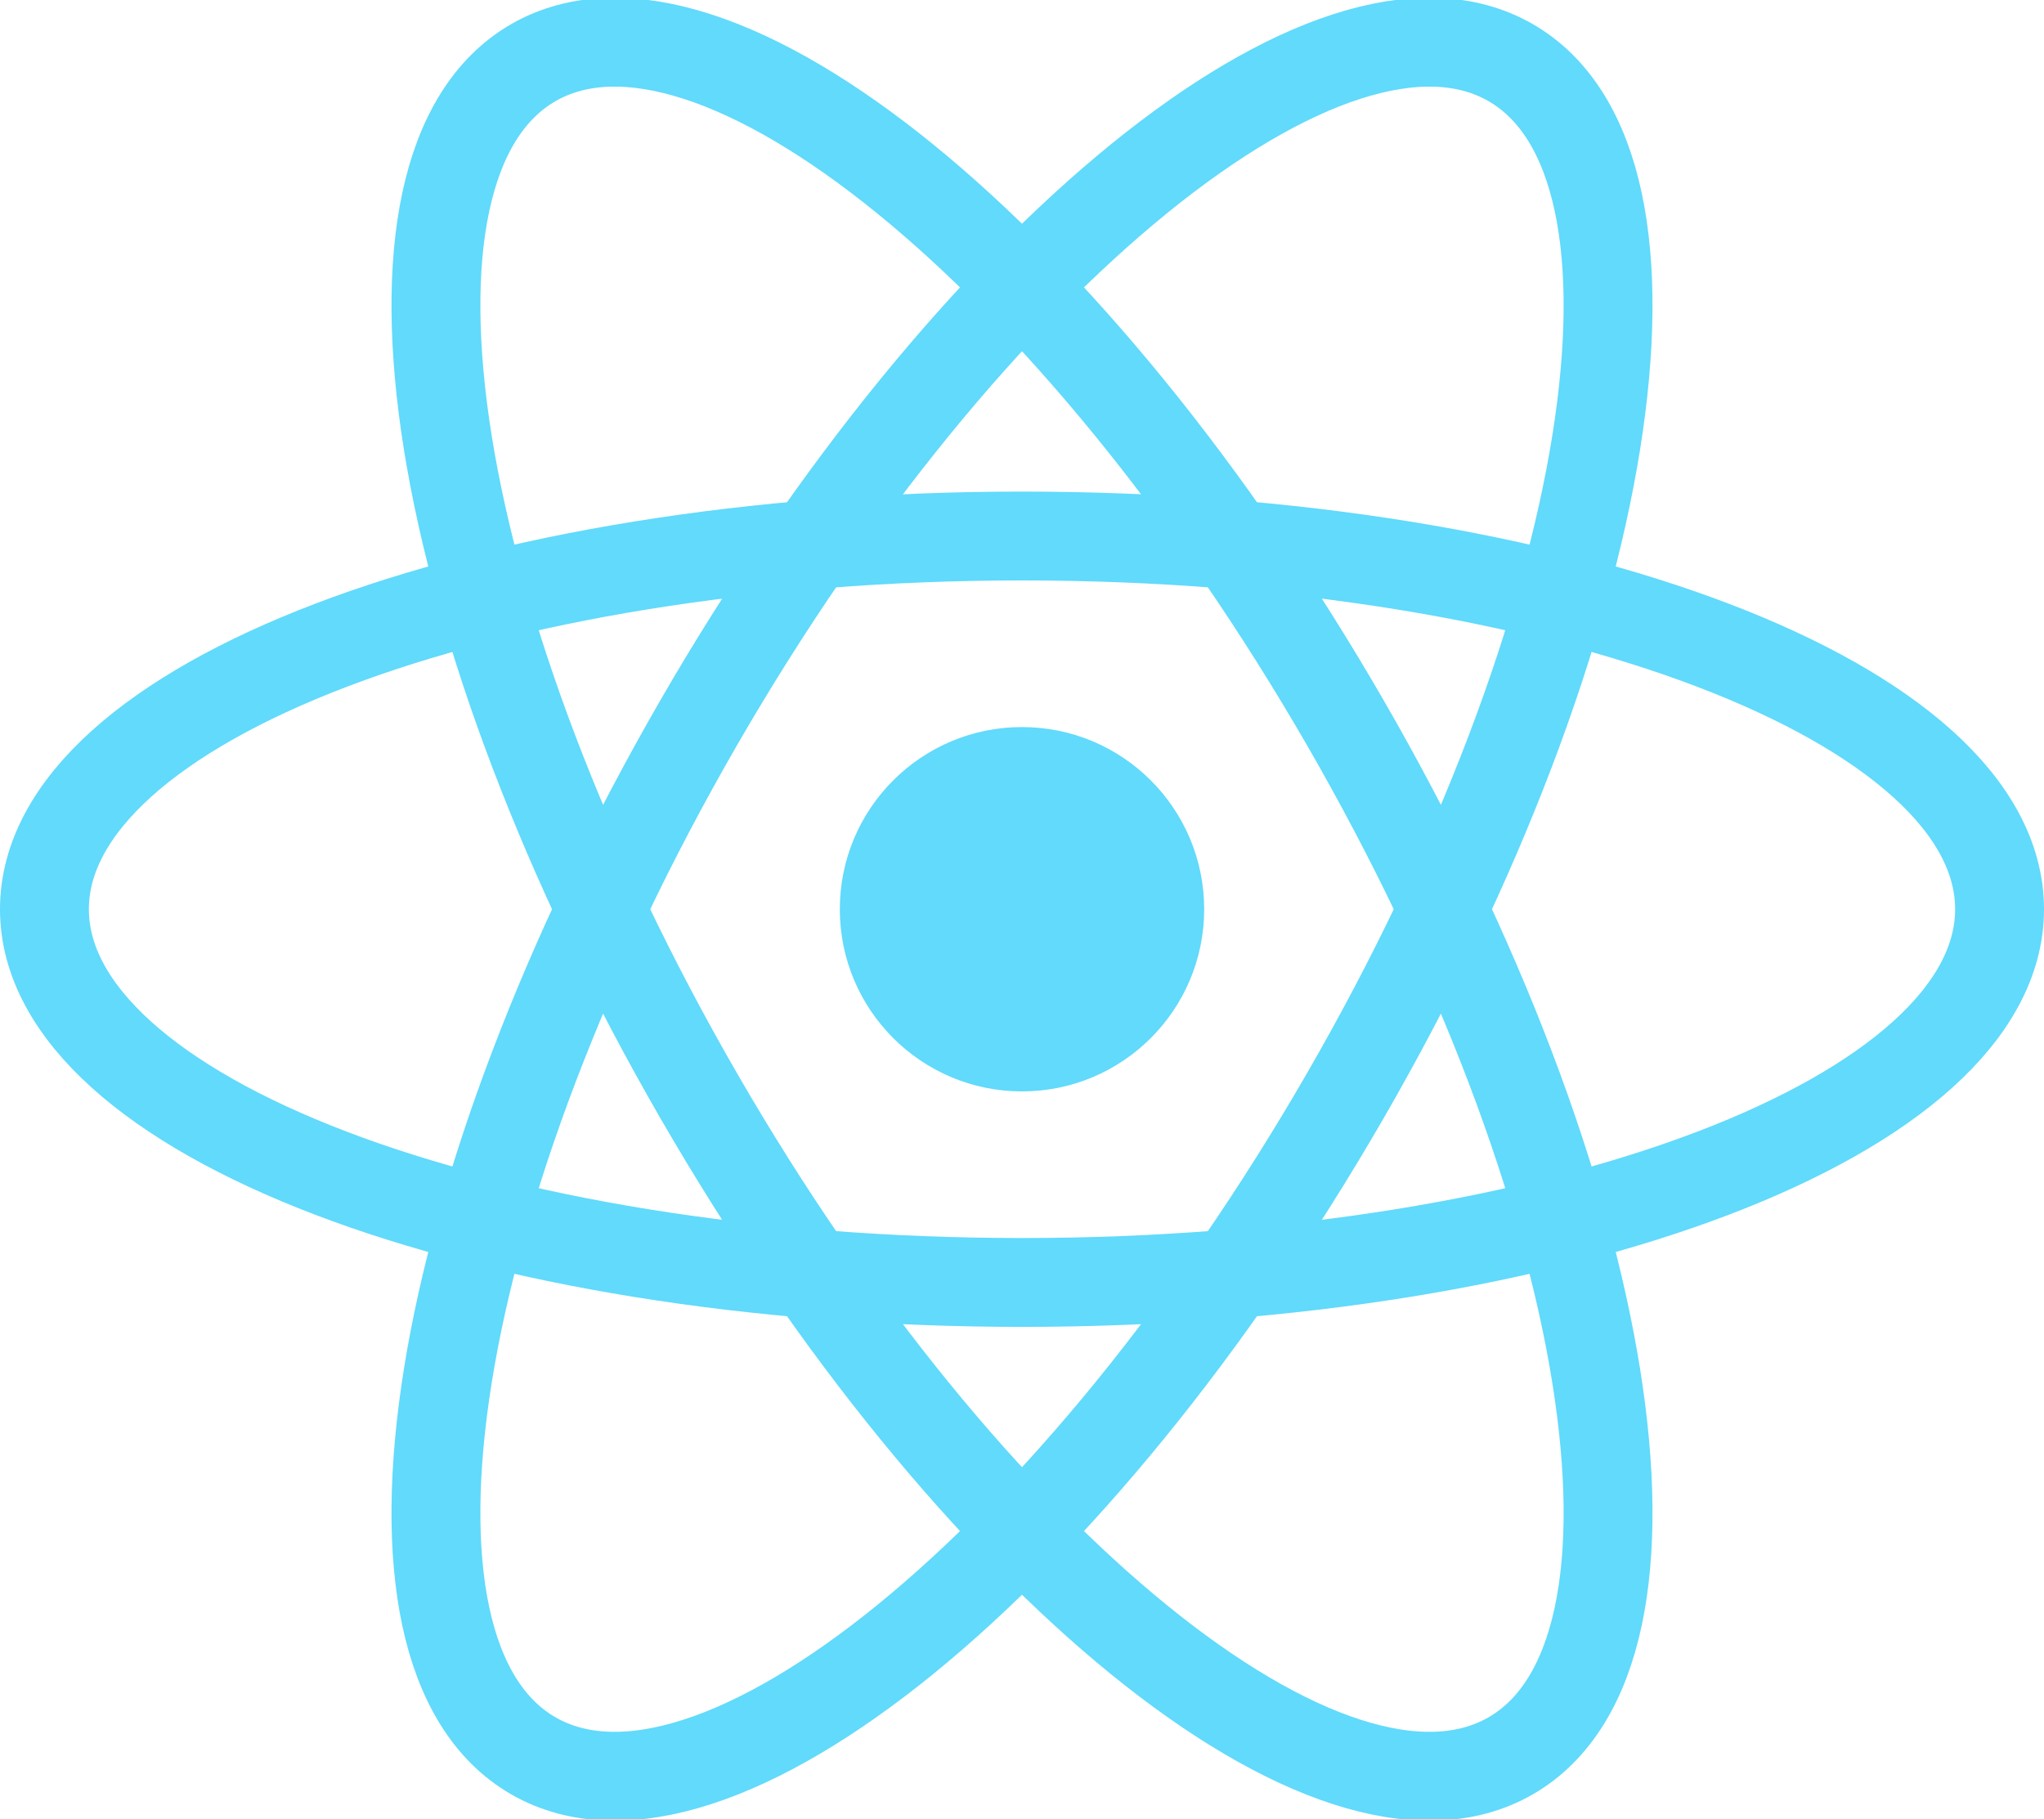
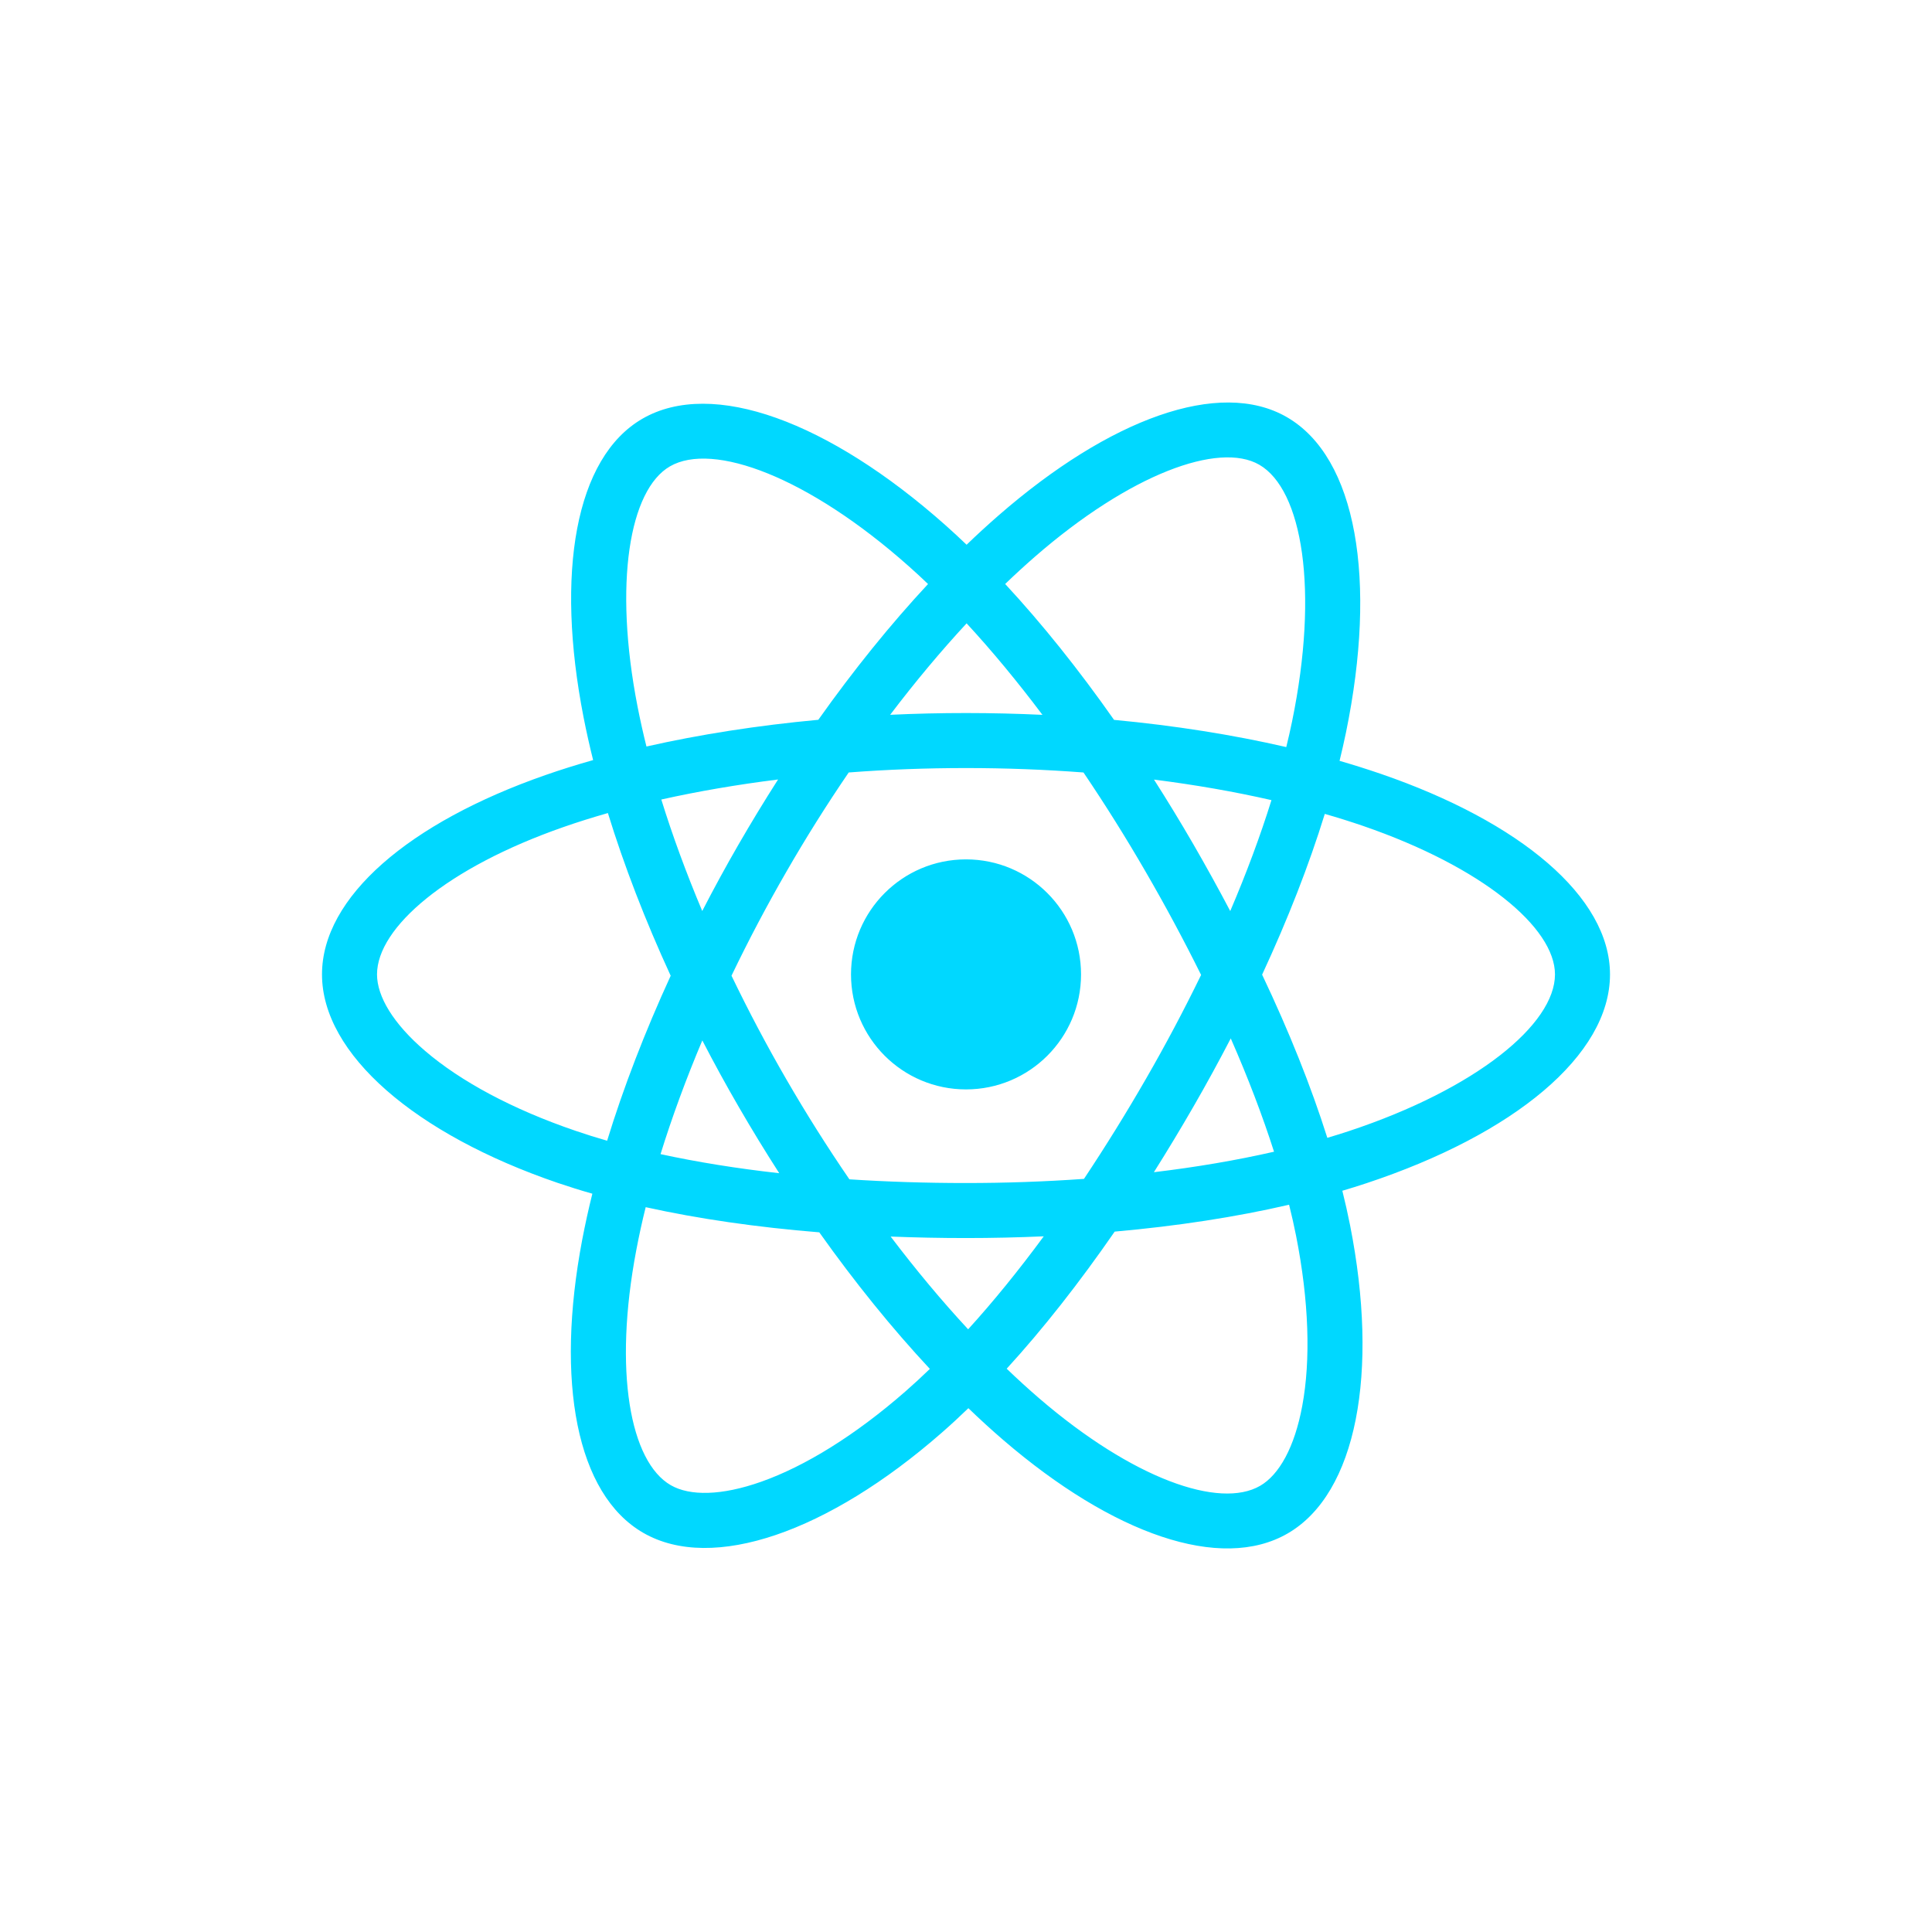
- <svg xmlns="http://www.w3.org/2000/svg" viewBox="-11.5 -10.232 23 20.463">
-   <circle cx="0" cy="0" r="2.05" fill="#61dafb" />
-   <g stroke="#61dafb" stroke-width="1" fill="none">
-     <ellipse rx="11" ry="4.2" />
-     <ellipse rx="11" ry="4.2" transform="rotate(60)" />
-     <ellipse rx="11" ry="4.2" transform="rotate(120)" />
-   </g>
+ <svg xmlns="http://www.w3.org/2000/svg" width="48" height="48" viewBox="0 0 48 48" fill="none">
+   <path d="M34.311 19.228C33.97 19.111 33.627 19.003 33.281 18.903C33.339 18.666 33.392 18.431 33.44 18.201C34.219 14.416 33.71 11.366 31.969 10.362C30.299 9.4 27.569 10.403 24.812 12.803C24.54 13.04 24.274 13.284 24.015 13.534C23.841 13.367 23.665 13.204 23.485 13.044C20.595 10.479 17.698 9.397 15.959 10.404C14.291 11.37 13.797 14.236 14.499 17.823C14.569 18.179 14.648 18.532 14.736 18.884C14.326 19 13.93 19.124 13.552 19.256C10.164 20.437 8 22.288 8 24.209C8 26.192 10.323 28.181 13.851 29.387C14.138 29.484 14.426 29.575 14.717 29.657C14.622 30.036 14.539 30.417 14.465 30.8C13.796 34.325 14.319 37.124 15.982 38.083C17.7 39.074 20.584 38.056 23.391 35.601C23.619 35.402 23.842 35.196 24.059 34.986C24.34 35.257 24.628 35.52 24.924 35.775C27.644 38.115 30.33 39.06 31.992 38.098C33.708 37.105 34.266 34.098 33.542 30.44C33.485 30.153 33.421 29.868 33.35 29.584C33.552 29.524 33.751 29.463 33.945 29.398C37.613 28.183 40 26.218 40 24.209C40 22.281 37.767 20.418 34.311 19.228ZM33.515 28.101C33.34 28.159 33.16 28.215 32.977 28.269C32.572 26.987 32.026 25.624 31.357 24.215C31.995 22.84 32.521 21.494 32.914 20.221C33.242 20.315 33.559 20.415 33.866 20.52C36.827 21.54 38.633 23.047 38.633 24.209C38.633 25.445 36.682 27.051 33.515 28.101ZM32.201 30.705C32.521 32.323 32.567 33.785 32.354 34.929C32.164 35.956 31.781 36.641 31.307 36.915C30.298 37.499 28.142 36.74 25.816 34.739C25.541 34.502 25.273 34.257 25.011 34.005C25.913 33.019 26.814 31.872 27.694 30.599C29.241 30.462 30.702 30.238 32.027 29.931C32.093 30.195 32.151 30.453 32.201 30.705ZM18.91 36.814C17.924 37.162 17.14 37.172 16.665 36.899C15.656 36.317 15.236 34.069 15.809 31.055C15.877 30.698 15.954 30.344 16.042 29.992C17.353 30.282 18.804 30.491 20.355 30.617C21.24 31.863 22.167 33.008 23.102 34.01C22.903 34.203 22.7 34.39 22.492 34.572C21.25 35.657 20.006 36.427 18.91 36.814ZM14.294 28.093C12.733 27.56 11.445 26.867 10.562 26.11C9.768 25.431 9.367 24.756 9.367 24.209C9.367 23.043 11.104 21.557 14.002 20.547C14.353 20.424 14.721 20.309 15.103 20.2C15.504 21.503 16.029 22.865 16.663 24.242C16.021 25.639 15.488 27.023 15.084 28.341C14.818 28.265 14.555 28.182 14.294 28.093ZM15.841 17.561C15.24 14.488 15.639 12.169 16.644 11.587C17.715 10.967 20.082 11.851 22.577 14.067C22.74 14.211 22.9 14.359 23.057 14.51C22.128 15.508 21.209 16.645 20.331 17.883C18.826 18.023 17.386 18.247 16.061 18.547C15.979 18.22 15.906 17.891 15.841 17.561ZM29.645 20.969C29.332 20.429 29.007 19.895 28.671 19.369C29.692 19.498 30.671 19.669 31.589 19.879C31.314 20.763 30.97 21.687 30.565 22.635C30.269 22.073 29.962 21.518 29.645 20.969ZM24.015 15.487C24.646 16.17 25.277 16.933 25.899 17.76C24.639 17.701 23.377 17.7 22.116 17.759C22.738 16.939 23.375 16.178 24.015 15.487ZM18.35 20.979C18.036 21.523 17.735 22.075 17.447 22.634C17.049 21.689 16.708 20.761 16.43 19.864C17.343 19.66 18.317 19.493 19.331 19.366C18.992 19.896 18.665 20.434 18.35 20.979ZM19.36 29.148C18.312 29.031 17.324 28.872 16.411 28.674C16.694 27.761 17.042 26.813 17.449 25.849C17.738 26.408 18.04 26.96 18.356 27.504C18.68 28.064 19.016 28.613 19.36 29.148ZM24.053 33.026C23.405 32.328 22.759 31.554 22.128 30.722C22.741 30.746 23.365 30.759 24 30.759C24.652 30.759 25.297 30.744 25.932 30.716C25.309 31.562 24.68 32.337 24.053 33.026ZM30.578 25.799C31.006 26.774 31.366 27.718 31.653 28.614C30.725 28.826 29.723 28.997 28.668 29.123C29.006 28.587 29.333 28.044 29.65 27.495C29.972 26.937 30.281 26.371 30.578 25.799ZM28.466 26.812C27.981 27.654 27.469 28.48 26.931 29.289C25.955 29.358 24.978 29.392 24 29.392C23.004 29.392 22.036 29.361 21.103 29.3C20.55 28.493 20.029 27.666 19.539 26.82C19.051 25.978 18.596 25.117 18.174 24.241C18.595 23.364 19.049 22.504 19.535 21.662L19.535 21.662C20.02 20.819 20.538 19.995 21.086 19.192C22.038 19.119 23.014 19.082 24 19.082C24.991 19.082 25.968 19.12 26.919 19.192C27.462 19.995 27.976 20.816 28.461 21.654C28.949 22.495 29.409 23.351 29.841 24.222C29.413 25.101 28.955 25.965 28.466 26.812ZM31.286 11.546C32.357 12.165 32.774 14.657 32.101 17.925C32.058 18.133 32.01 18.346 31.957 18.561C30.629 18.255 29.188 18.027 27.678 17.885C26.799 16.633 25.888 15.495 24.973 14.509C25.213 14.278 25.458 14.053 25.709 13.834C28.072 11.778 30.28 10.966 31.286 11.546ZM24 21.351C25.578 21.351 26.858 22.63 26.858 24.209C26.858 25.787 25.578 27.066 24 27.066C22.422 27.066 21.143 25.787 21.143 24.209C21.143 22.63 22.422 21.351 24 21.351Z" fill="#00D8FF" />
</svg>
